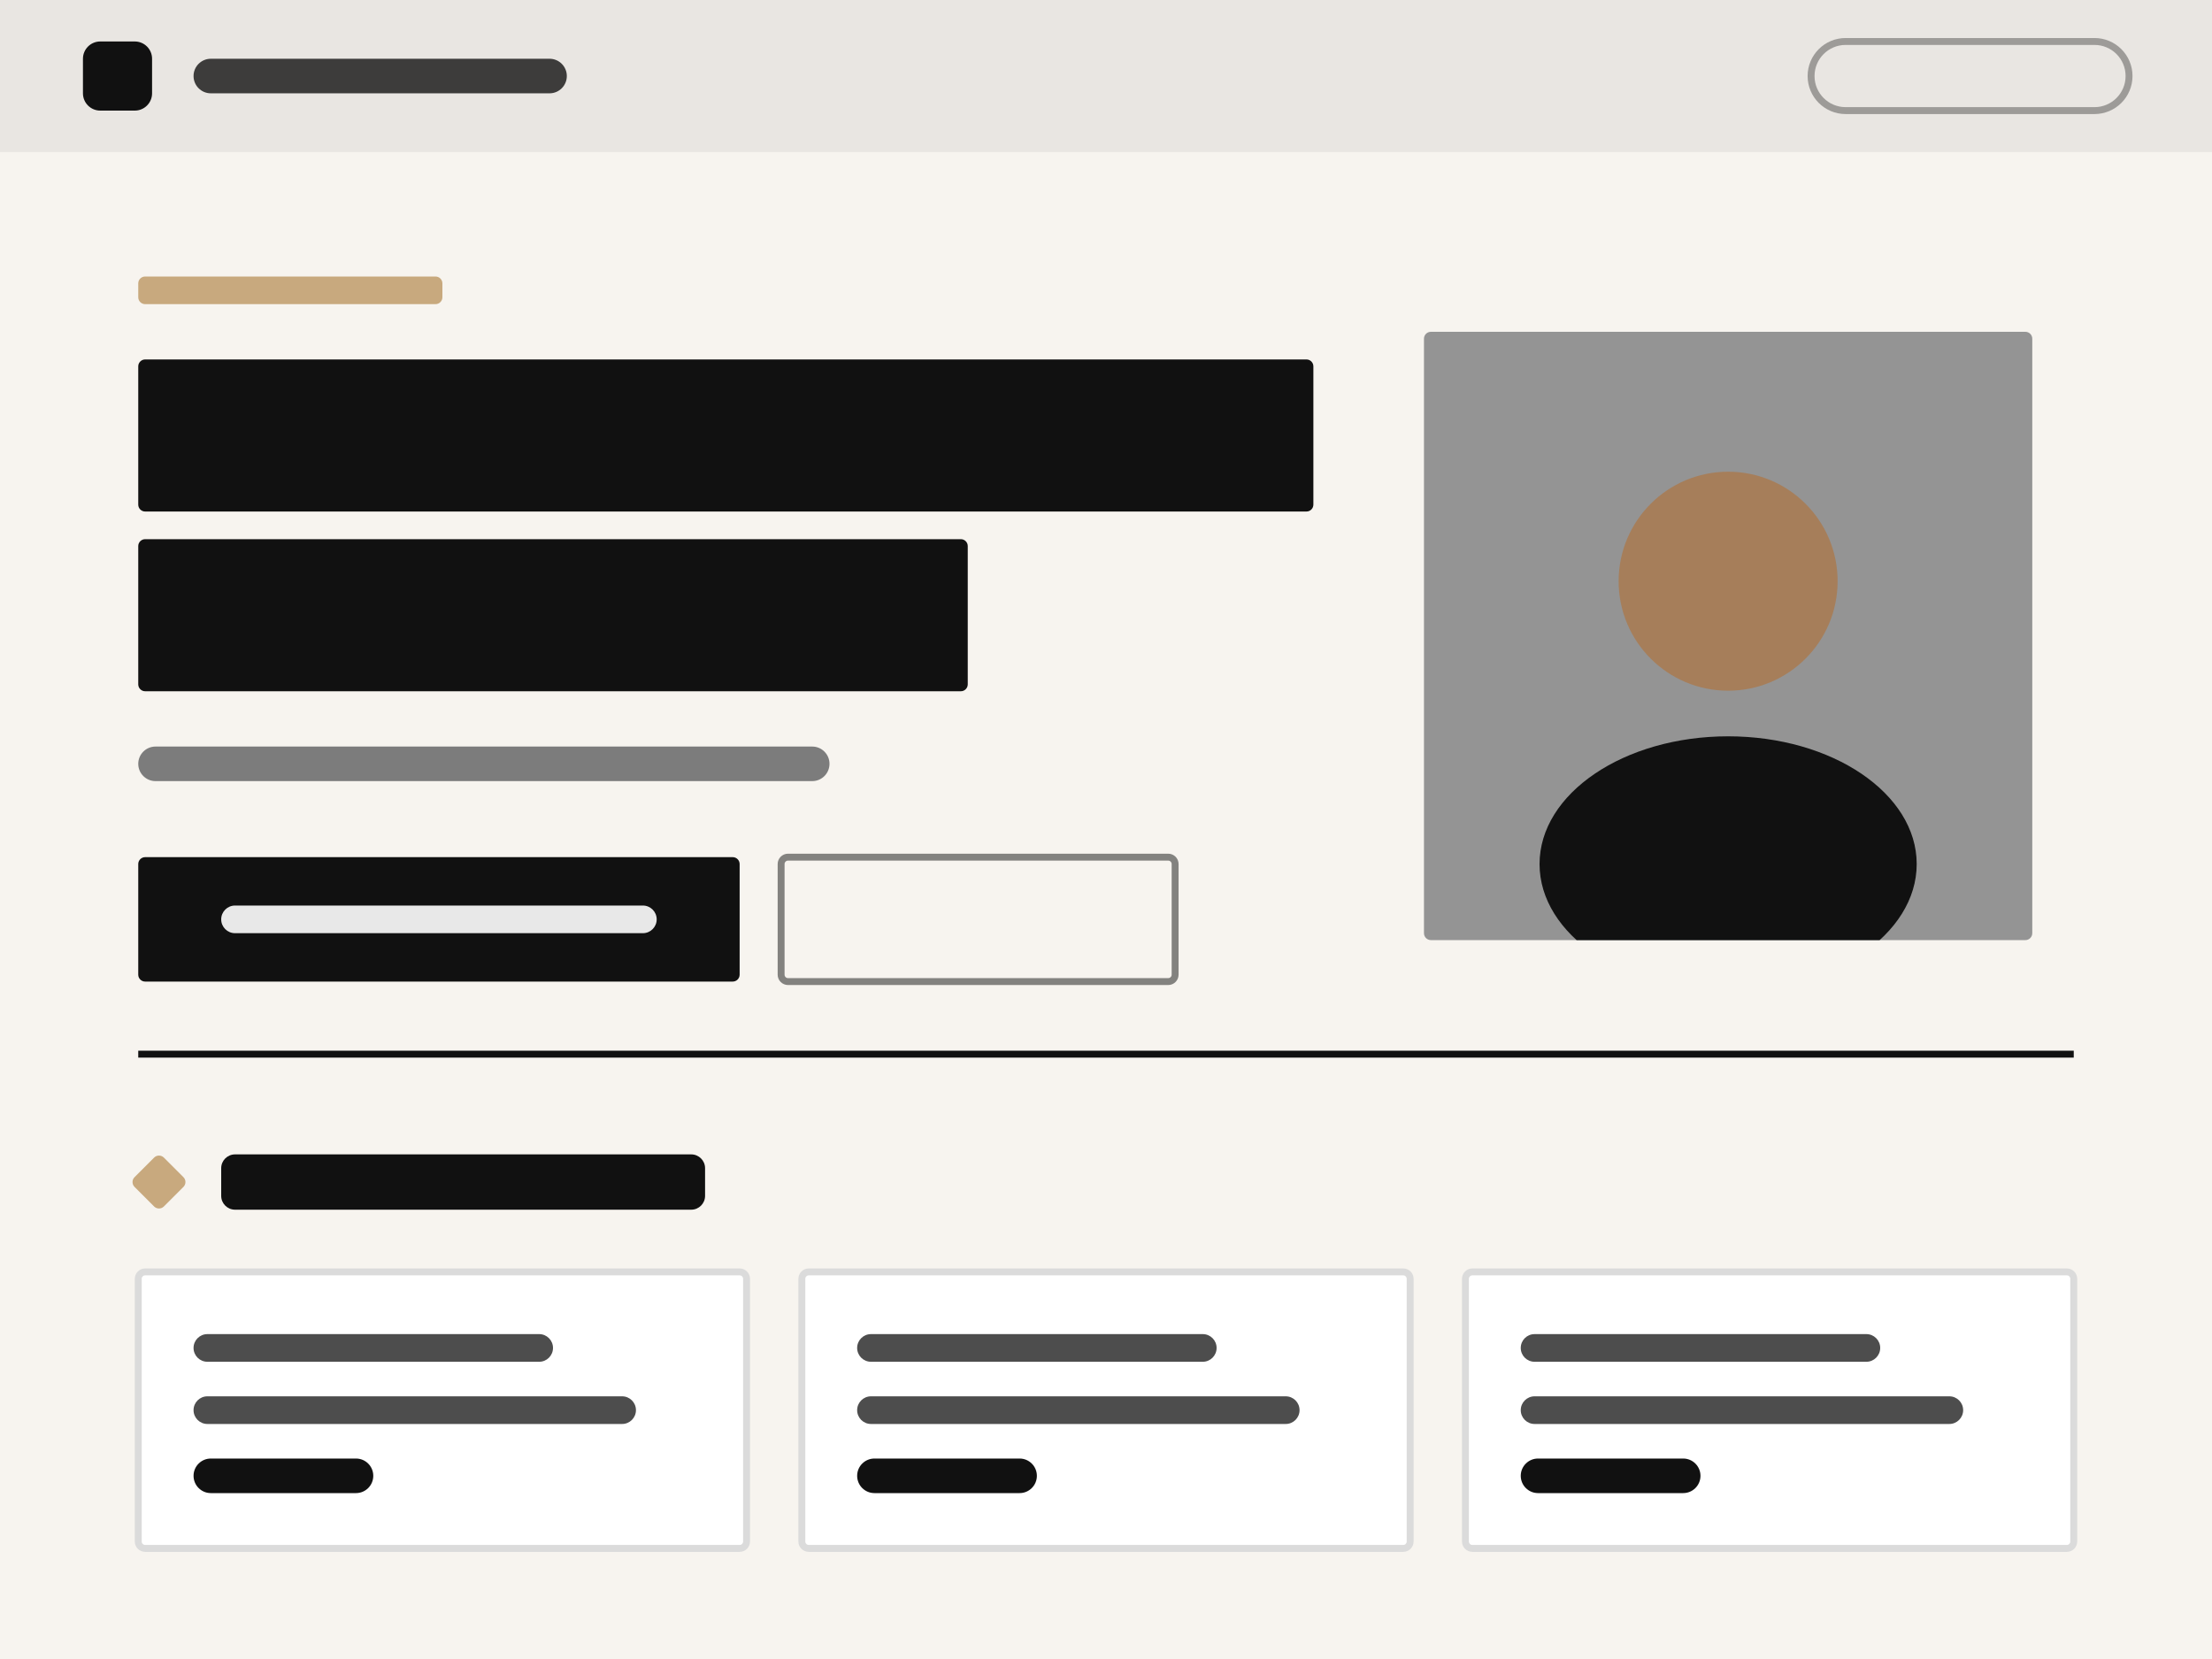
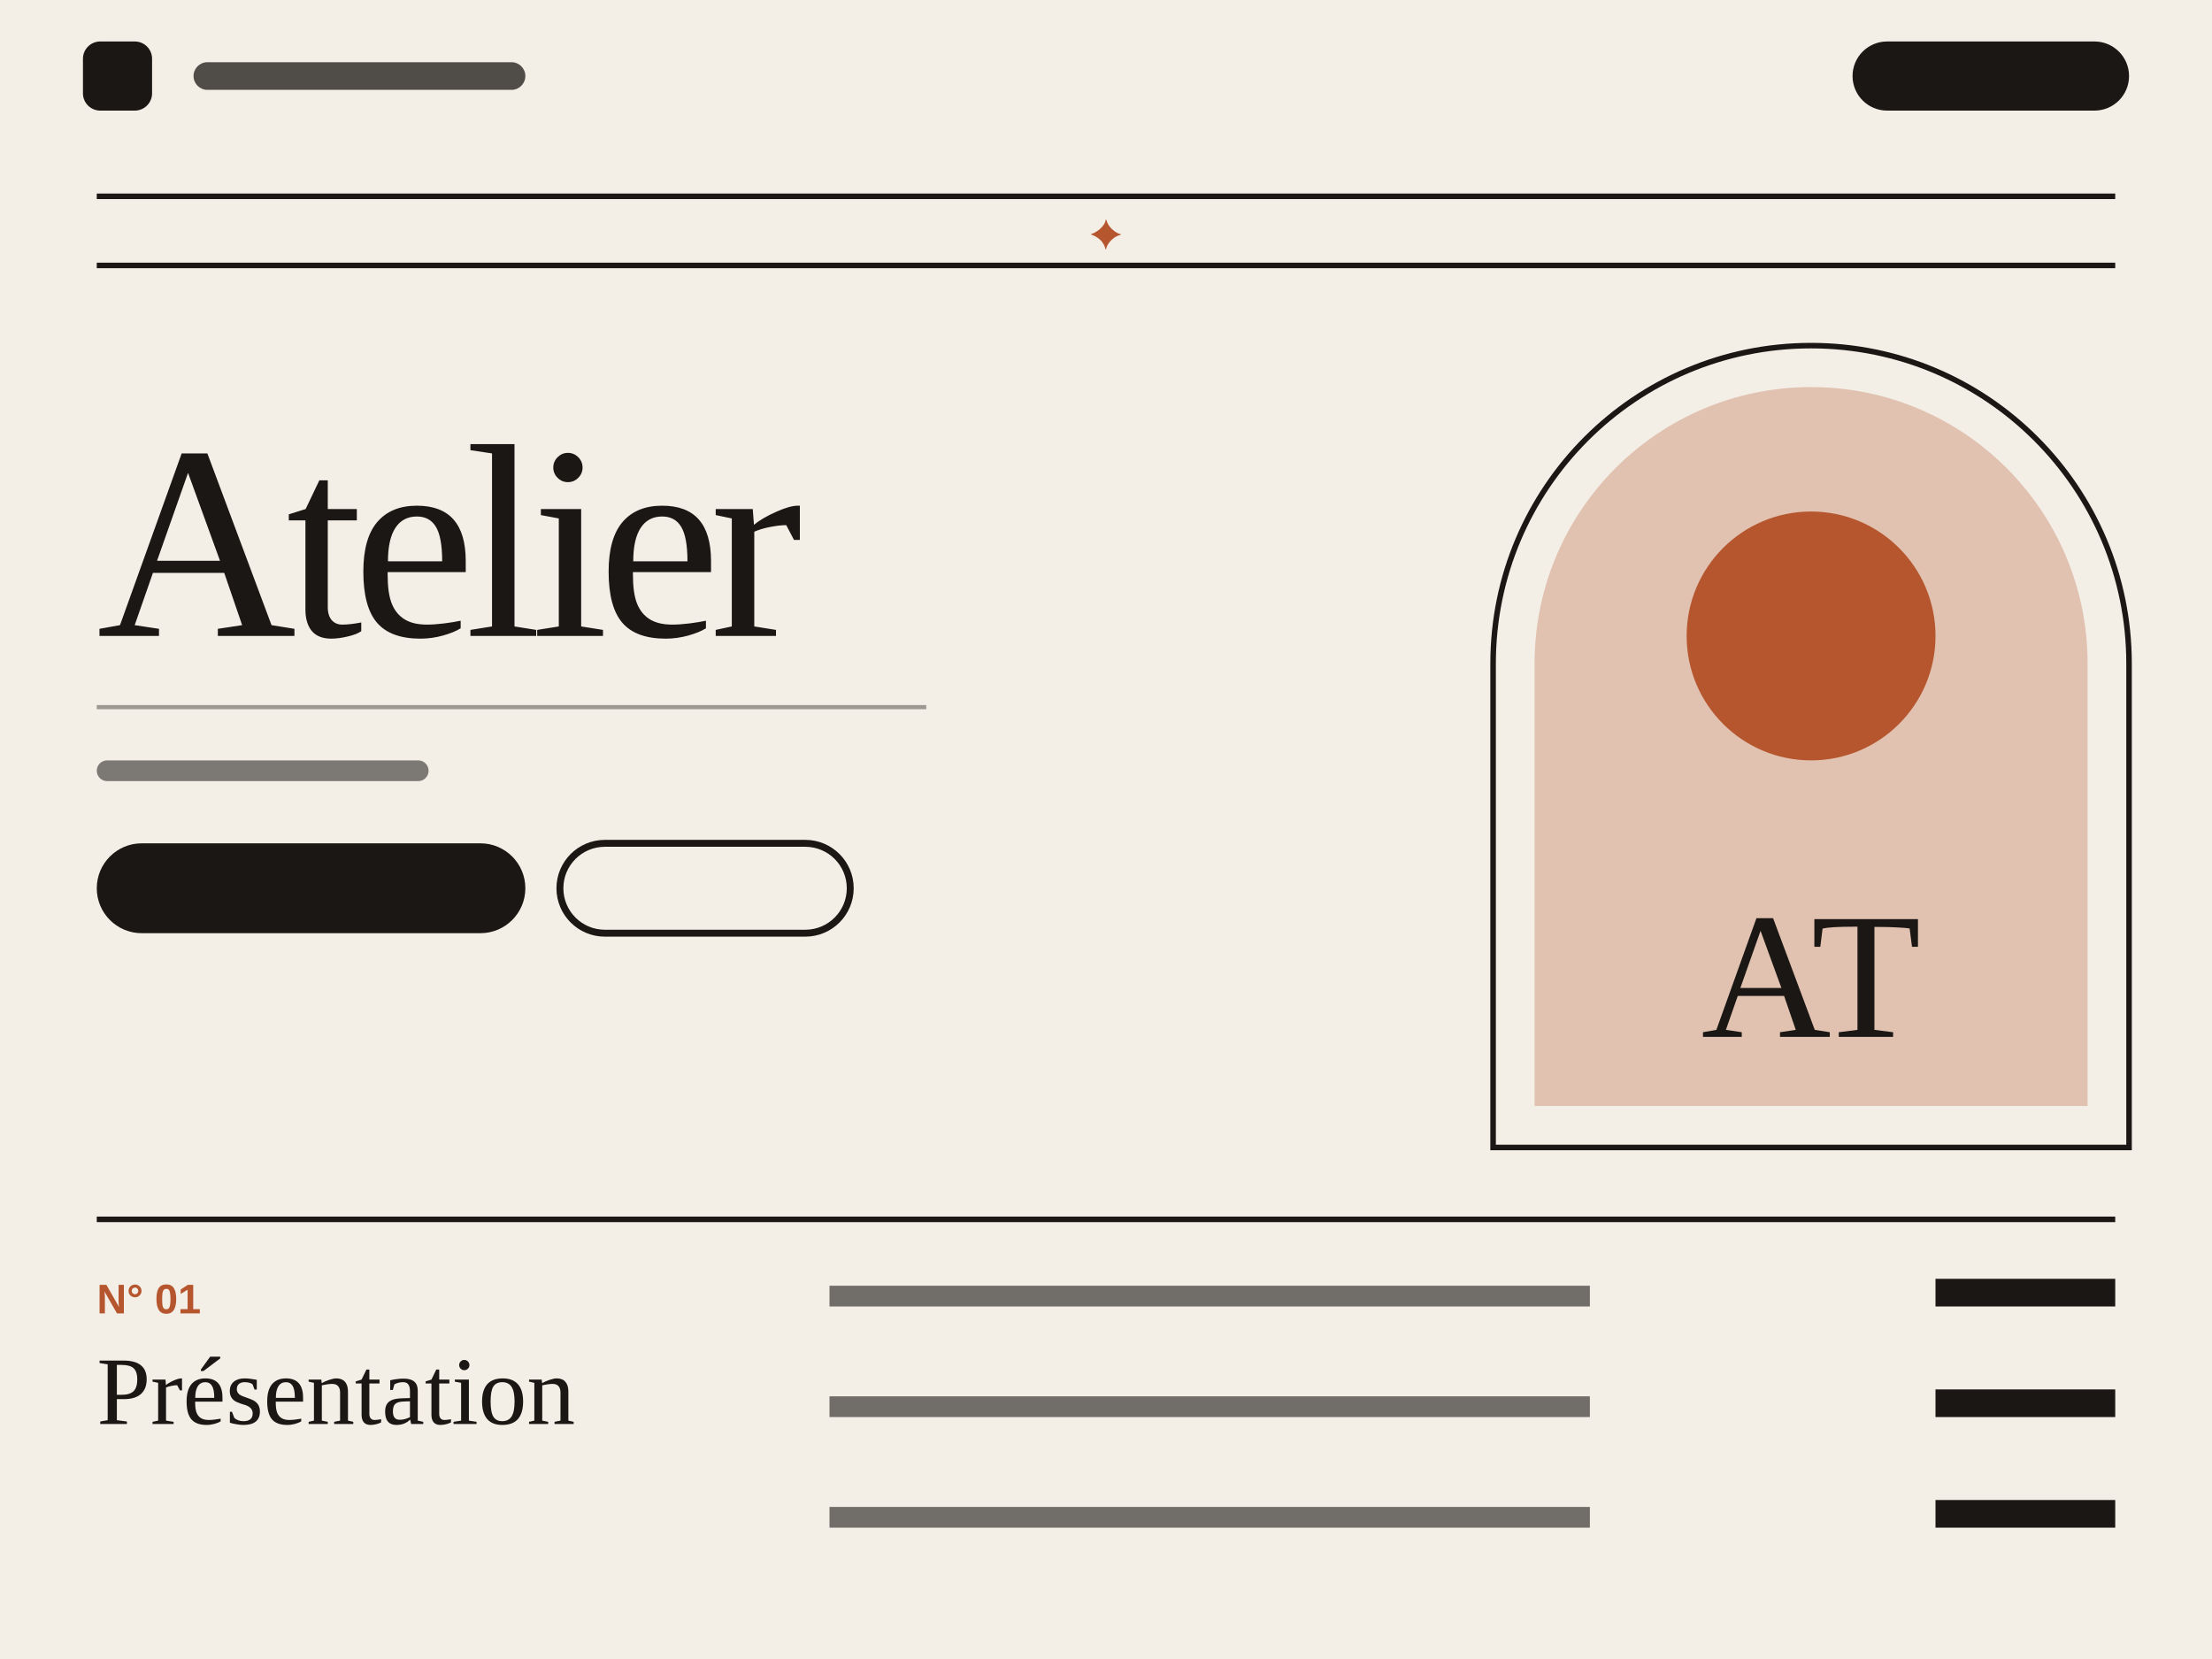
<svg xmlns="http://www.w3.org/2000/svg" viewBox="0 0 320 240" width="320" height="240" role="img" aria-label="Atelier">
-   <rect width="320" height="240" fill="#F7F4EF" />
-   <rect width="320" height="22" fill="#E9E6E2" />
-   <rect x="12" y="6" width="10" height="10" rx="2.5" fill="#111111" />
-   <rect x="28" y="8.5" width="54" height="5" rx="2.5" fill="#111111" opacity=".8" />
-   <rect x="262" y="6" width="46" height="10" rx="5" fill="none" stroke="#111111" stroke-opacity=".35" />
-   <rect x="20" y="40" width="44" height="4" rx="1" fill="#C8A97E" />
-   <rect x="20" y="52" width="170" height="22" rx="1" fill="#111111" />
-   <rect x="20" y="78" width="120" height="22" rx="1" fill="#111111" />
-   <rect x="20" y="108" width="100" height="5" rx="2.5" fill="#7C7C7C" opacity="1" />
-   <rect x="20" y="124" width="87" height="18" rx="1" fill="#111111" />
-   <rect x="32" y="131" width="63" height="4" rx="2" fill="#FFFFFF" opacity=".9" />
-   <rect x="113" y="124" width="57" height="18" rx="1" fill="none" stroke="#111111" stroke-opacity=".5" />
-   <defs>
-     <clipPath id="c2509244">
-       <rect x="206" y="48" width="88" height="88" rx="1" />
-     </clipPath>
-   </defs>
-   <rect x="206" y="48" width="88" height="88" rx="1" fill="#949494" />
-   <g clip-path="url(#c2509244)">
-     <circle cx="250" cy="84.08" r="15.84" fill="#A67E5A" />
-     <ellipse cx="250" cy="125.0" rx="27.28" ry="18.48" fill="#111111" />
-   </g>
-   <rect x="20" y="152" width="280" height="1" fill="#111111" />
-   <rect x="20" y="168" width="6" height="6" rx="1" fill="#C8A97E" transform="rotate(45 23 171)" />
-   <rect x="32" y="167" width="70" height="8" rx="2" fill="#111111" />
-   <rect x="20" y="184" width="88" height="40" rx="1" fill="#FFFFFF" stroke="#DBDBDB" />
-   <rect x="28" y="193" width="52" height="4" rx="2" fill="#111111" opacity="0.75" />
-   <rect x="28" y="202" width="64" height="4" rx="2" fill="#111111" opacity="0.75" />
-   <rect x="28" y="211" width="26" height="5" rx="2.5" fill="#111111" />
-   <rect x="116" y="184" width="88" height="40" rx="1" fill="#FFFFFF" stroke="#DBDBDB" />
-   <rect x="124" y="193" width="52" height="4" rx="2" fill="#111111" opacity="0.75" />
-   <rect x="124" y="202" width="64" height="4" rx="2" fill="#111111" opacity="0.75" />
-   <rect x="124" y="211" width="26" height="5" rx="2.5" fill="#111111" />
-   <rect x="212" y="184" width="88" height="40" rx="1" fill="#FFFFFF" stroke="#DBDBDB" />
-   <rect x="220" y="193" width="52" height="4" rx="2" fill="#111111" opacity="0.75" />
-   <rect x="220" y="202" width="64" height="4" rx="2" fill="#111111" opacity="0.75" />
-   <rect x="220" y="211" width="26" height="5" rx="2.5" fill="#111111" />
+   <rect x="0" y="0" width="320" height="240" fill="#F3EEE6" />
+   <rect x="0" y="0" width="320" height="22" fill="#F3EEE6" />
+   <rect x="12" y="6" width="10" height="10" fill="#1A1714" rx="2.5" />
+   <rect x="28" y="9" width="48" height="4" fill="#1A1714" rx="2" opacity=".75" />
+   <rect x="268" y="6" width="40" height="10" fill="#1A1714" rx="5" />
+   <rect x="14" y="28" width="292" height="0.8" fill="#1A1714" />
+   <rect x="14" y="38" width="292" height="0.8" fill="#1A1714" />
+   <text x="160" y="36" font-size="6" fill="#B5562E" font-family="Georgia, Times New Roman, serif" text-anchor="middle">✦</text>
+   <text x="14" y="92" font-size="40" fill="#1A1714" font-family="Georgia, Times New Roman, serif" font-weight="300" letter-spacing="-1.5">Atelier</text>
+   <rect x="14" y="102" width="120" height="0.6" fill="#1A1714" opacity=".4" />
+   <rect x="14" y="110" width="48" height="3" fill="#1A1714" rx="1.5" opacity=".55" />
+   <rect x="14" y="122" width="62" height="13" fill="#1A1714" rx="6.5" />
+   <rect x="81" y="122" width="42" height="13" fill="none" rx="6.5" stroke="#1A1714" stroke-width="1" />
+   <path d="M222 160 V96 a40 40 0 0 1 80 0 V160 Z" fill="#B5562E" opacity=".3" />
+   <path d="M216 166 V96 a46 46 0 0 1 92 0 V166 Z" fill="none" stroke="#1A1714" stroke-width=".8" />
+   <circle cx="262" cy="92" r="18" fill="#B5562E" />
+   <text x="262" y="150" font-size="26" fill="#1A1714" font-family="Georgia, Times New Roman, serif" text-anchor="middle" font-weight="300">AT</text>
+   <rect x="14" y="176" width="292" height="0.8" fill="#1A1714" />
+   <text x="14" y="190" font-size="6" fill="#B5562E" font-family="Arial" font-weight="700">N° 01</text>
+   <text x="14" y="206" font-size="14" fill="#1A1714" font-family="Georgia, Times New Roman, serif">Présentation</text>
+   <rect x="120" y="186" width="110" height="3" fill="#1A1714" opacity=".6" />
+   <rect x="280" y="185" width="26" height="4" fill="#1A1714" />
+   <rect x="120" y="202" width="110" height="3" fill="#1A1714" opacity=".6" />
+   <rect x="280" y="201" width="26" height="4" fill="#1A1714" />
+   <rect x="120" y="218" width="110" height="3" fill="#1A1714" opacity=".6" />
+   <rect x="280" y="217" width="26" height="4" fill="#1A1714" />
</svg>
